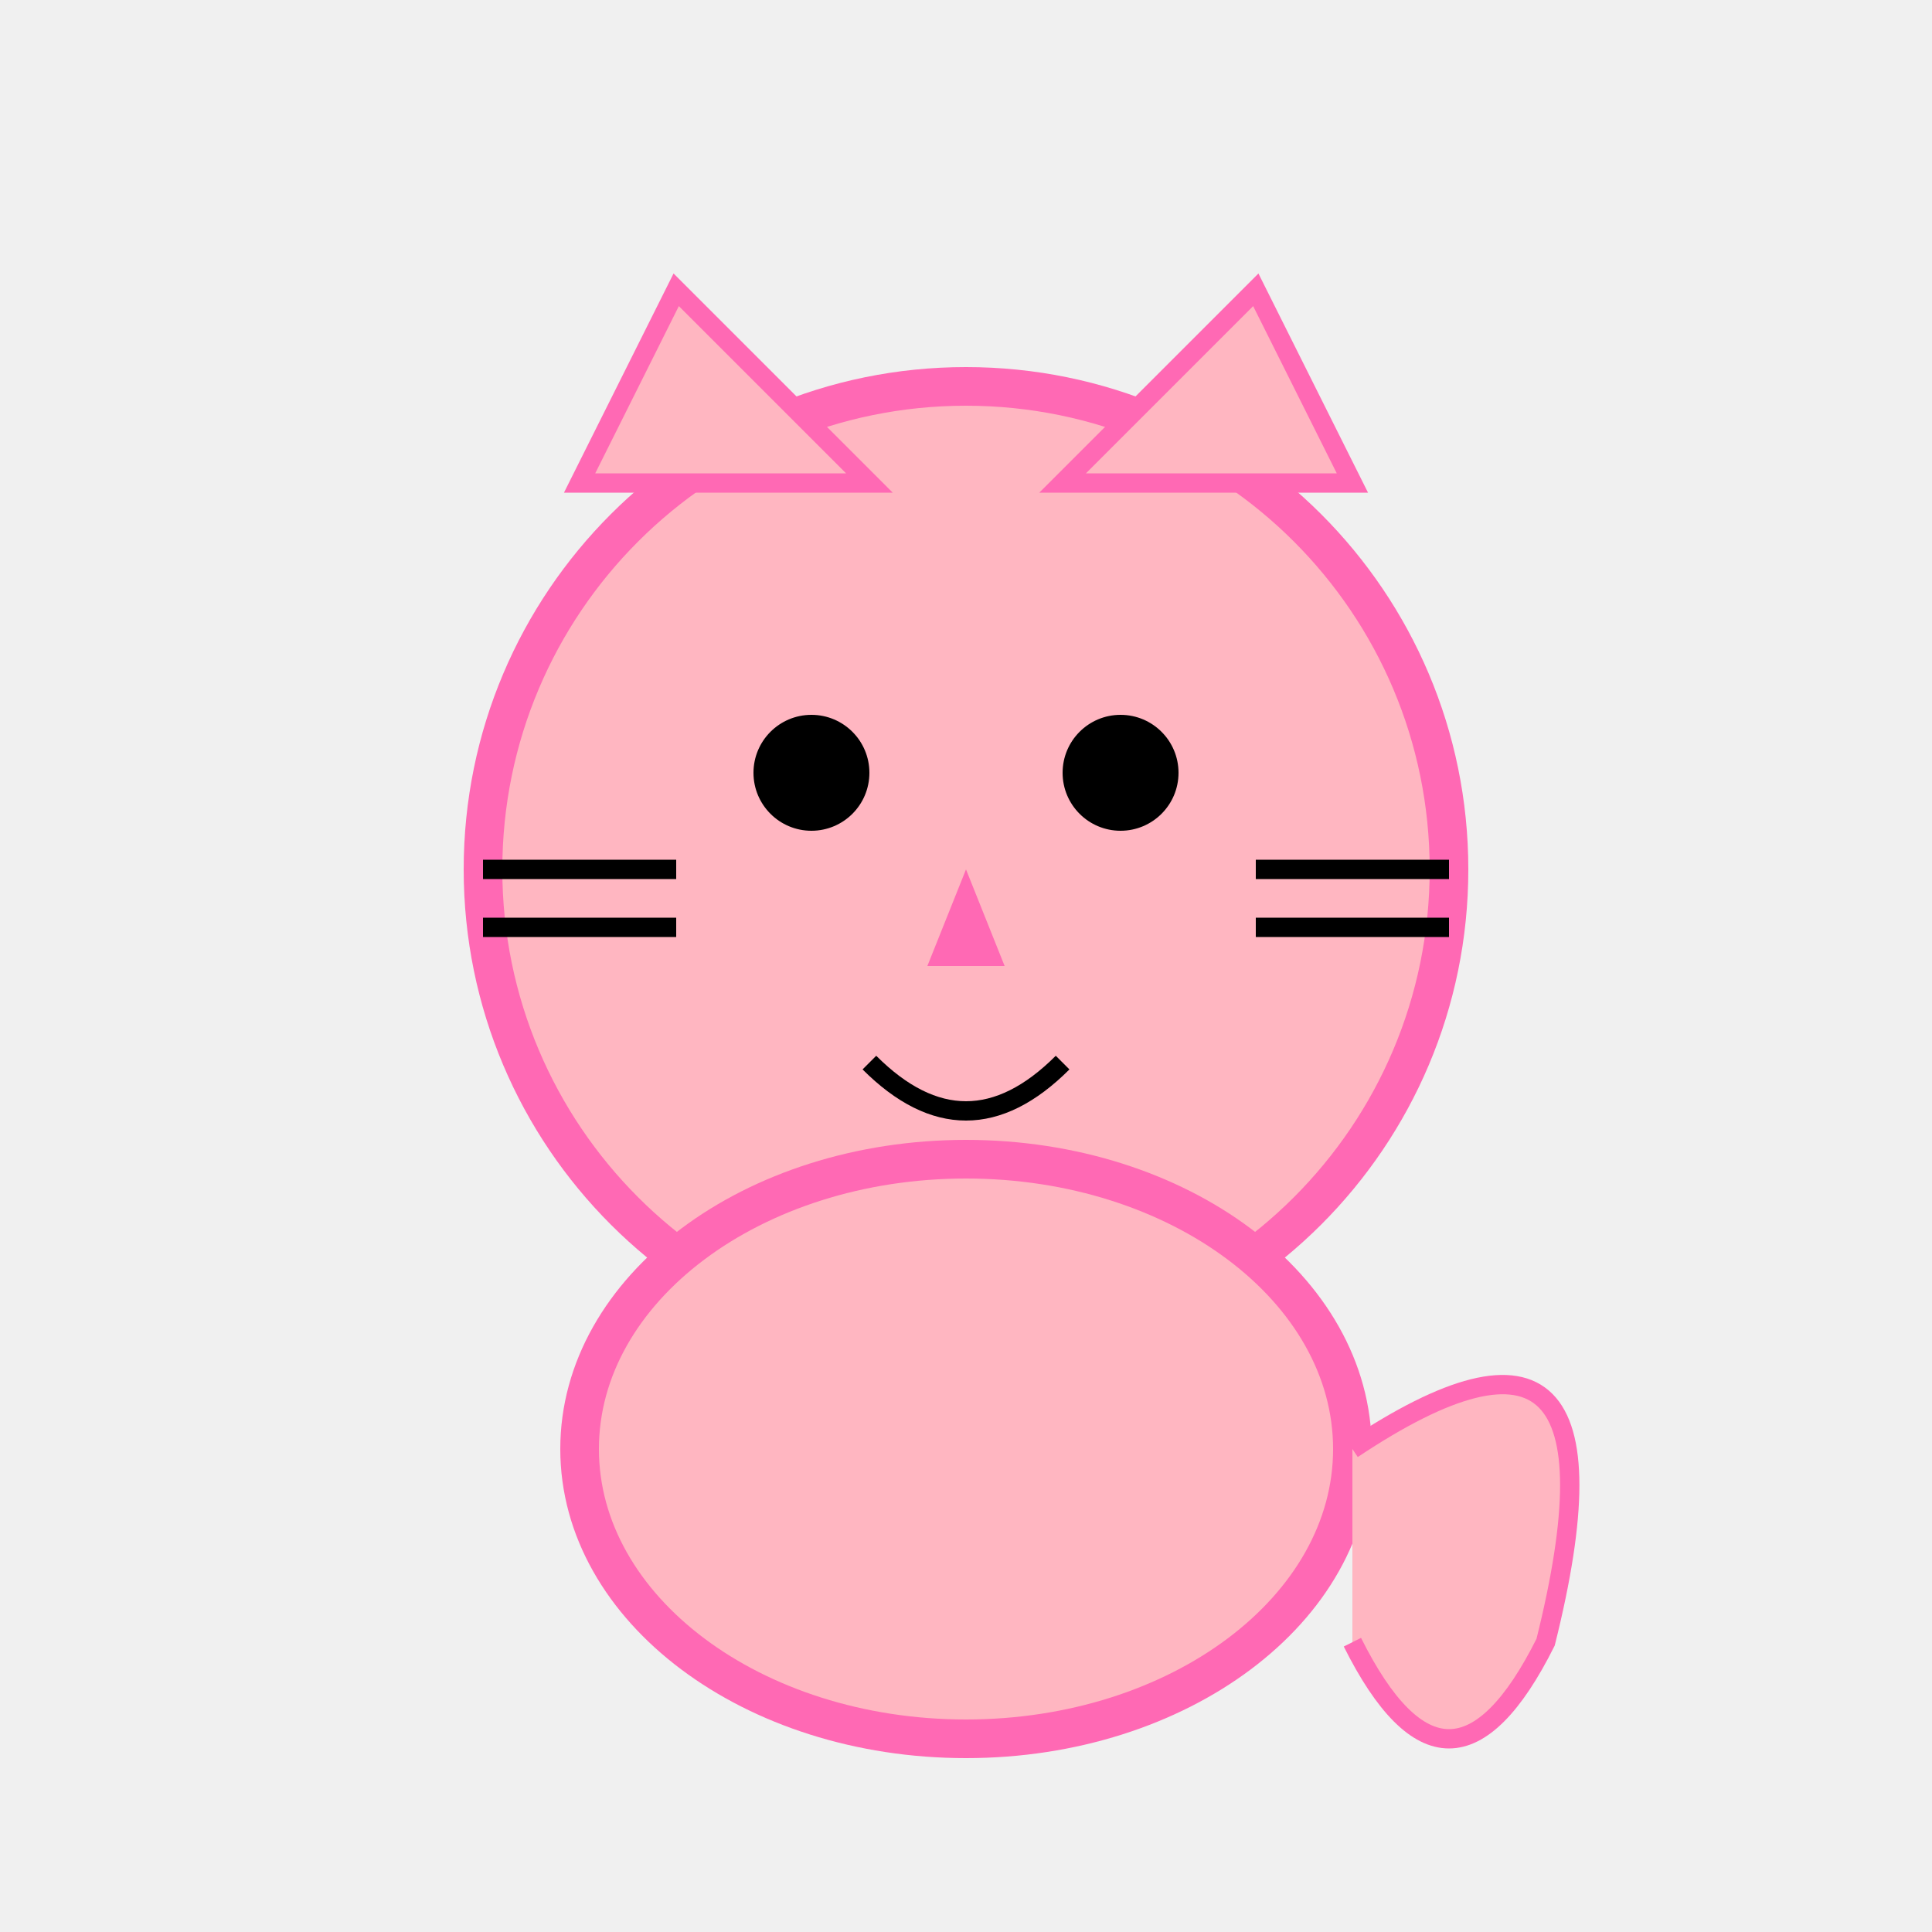
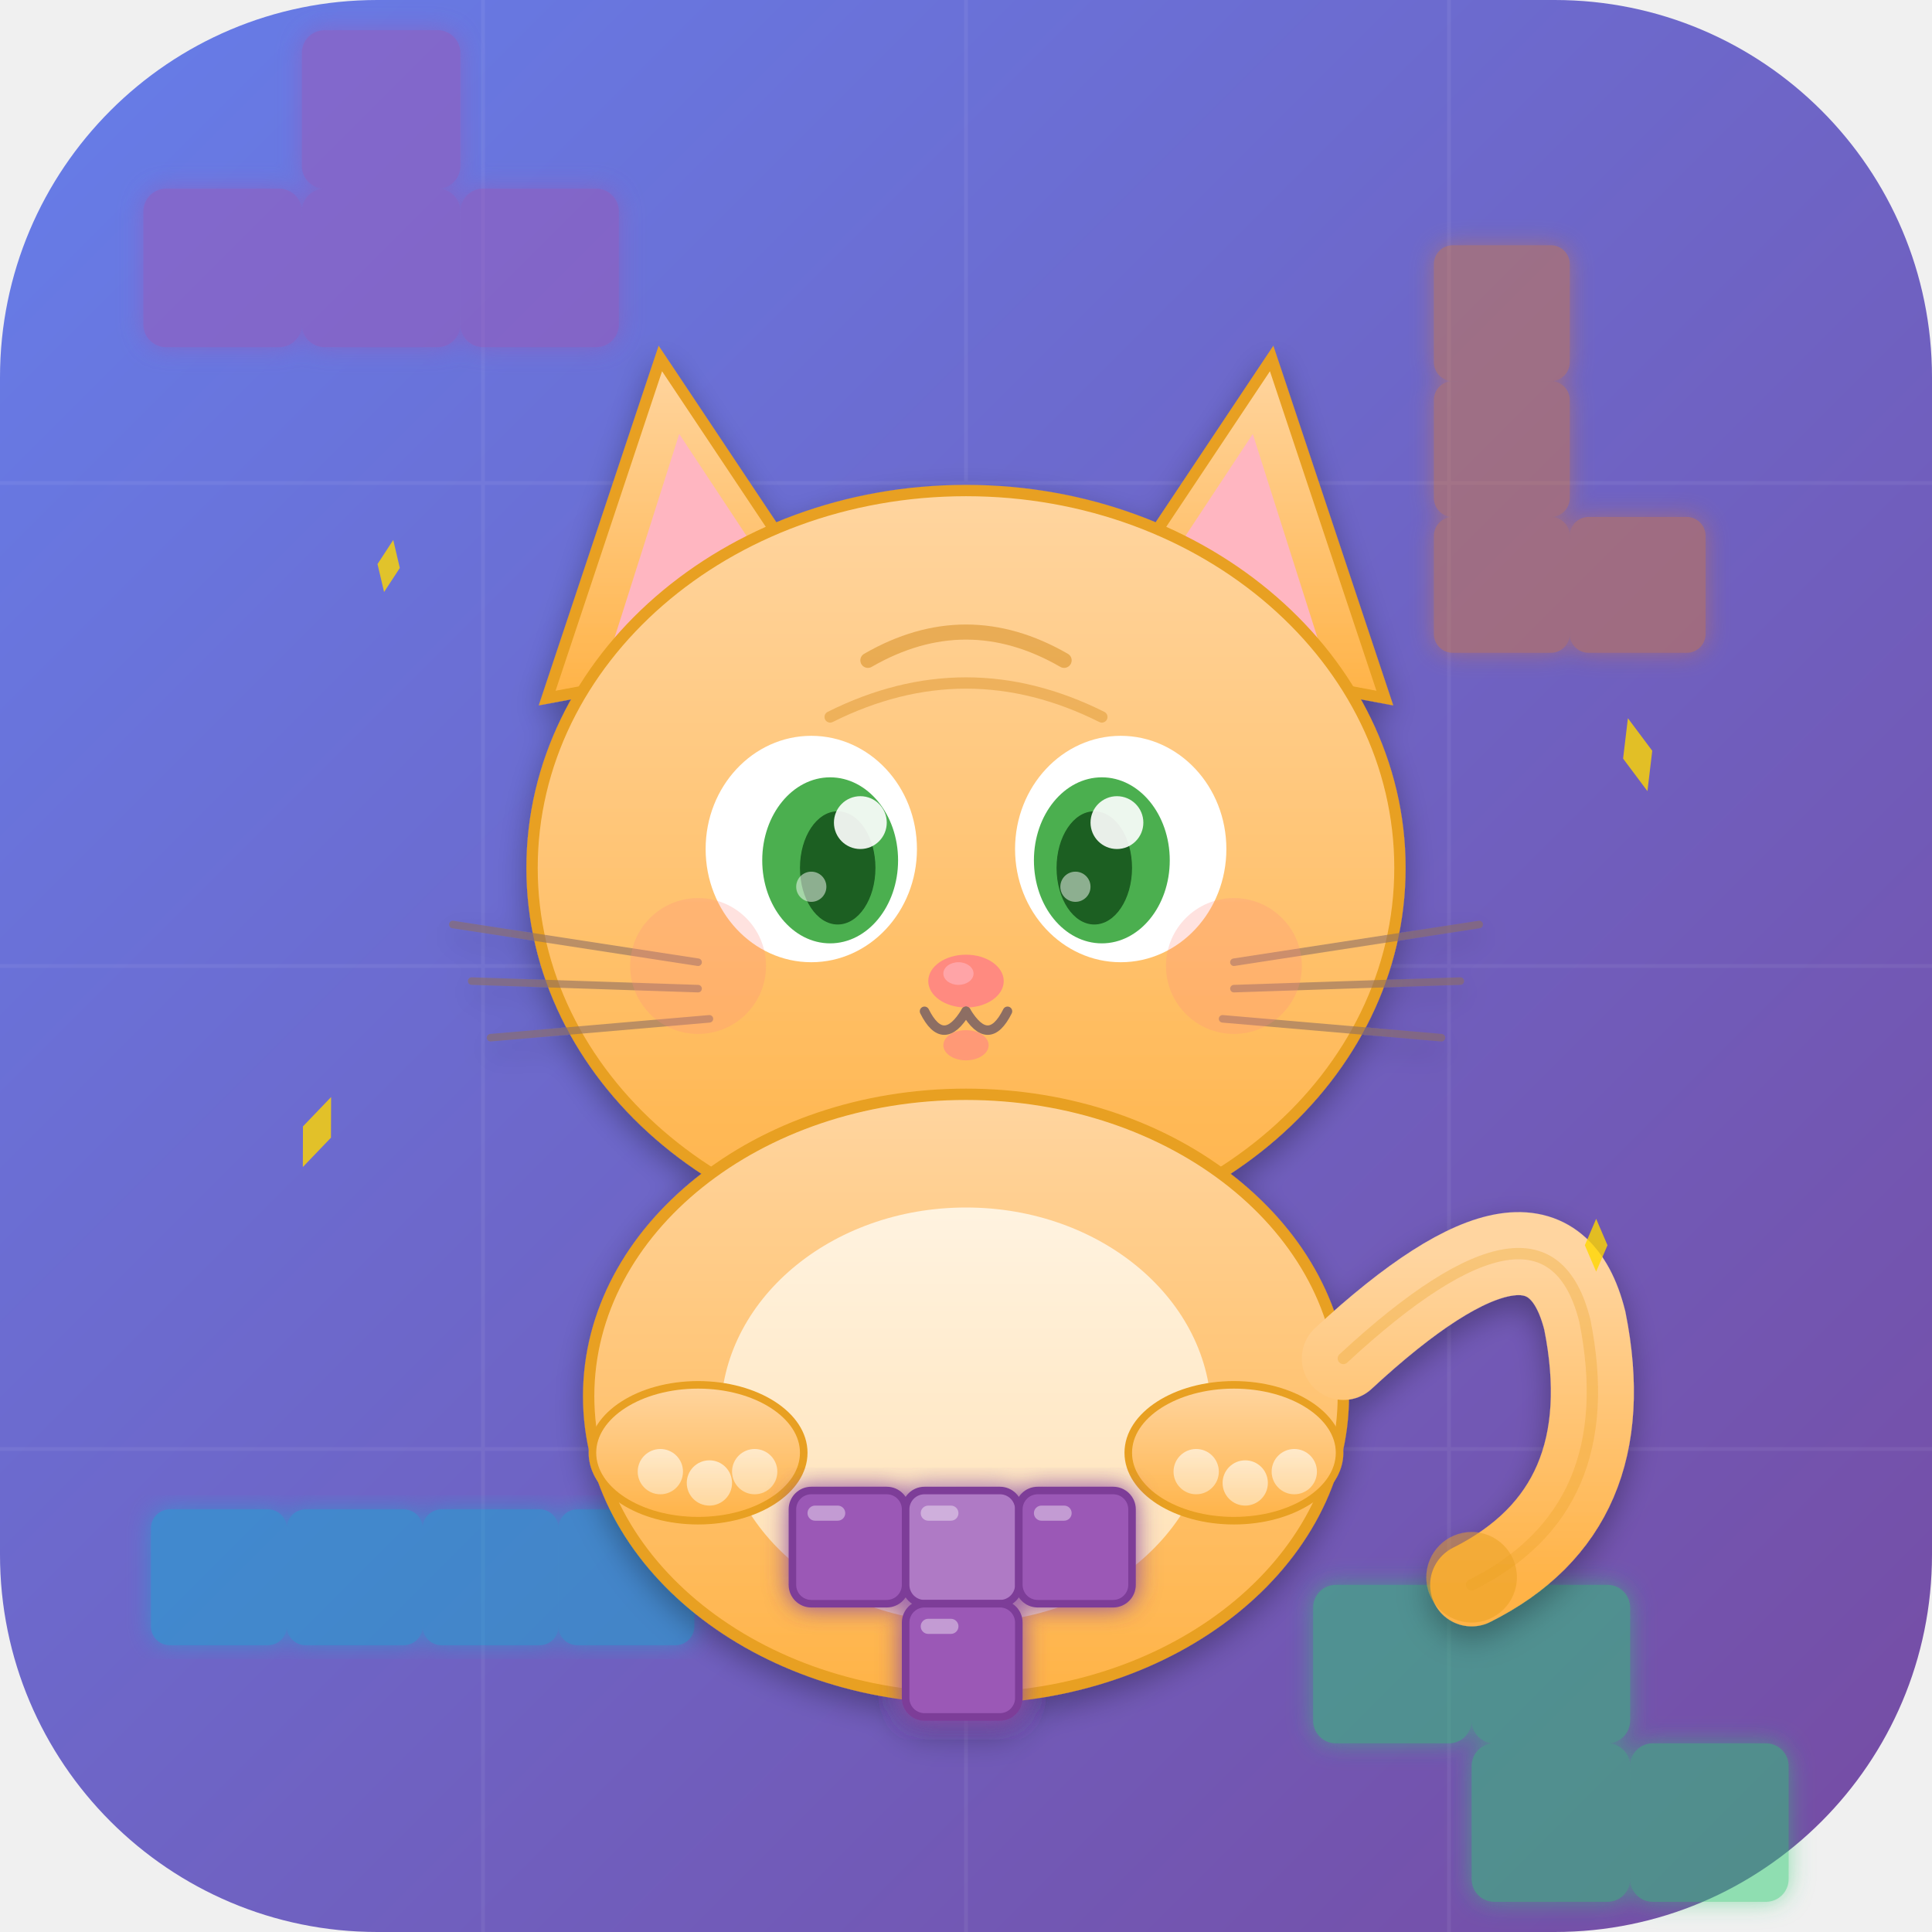
- <svg xmlns="http://www.w3.org/2000/svg" viewBox="0 0 100 100">
-   <circle cx="50" cy="45" r="25" fill="#FFB6C1" stroke="#FF69B4" stroke-width="2" />
-   <polygon points="30,25 35,15 45,25" fill="#FFB6C1" stroke="#FF69B4" stroke-width="1" />
-   <polygon points="70,25 65,15 55,25" fill="#FFB6C1" stroke="#FF69B4" stroke-width="1" />
-   <circle cx="42" cy="40" r="3" fill="#000" />
-   <circle cx="58" cy="40" r="3" fill="#000" />
-   <polygon points="50,45 48,50 52,50" fill="#FF69B4" />
-   <path d="M 45 55 Q 50 60 55 55" stroke="#000" stroke-width="1" fill="none" />
-   <line x1="25" y1="45" x2="35" y2="45" stroke="#000" stroke-width="1" />
-   <line x1="25" y1="48" x2="35" y2="48" stroke="#000" stroke-width="1" />
-   <line x1="75" y1="45" x2="65" y2="45" stroke="#000" stroke-width="1" />
-   <line x1="75" y1="48" x2="65" y2="48" stroke="#000" stroke-width="1" />
-   <ellipse cx="50" cy="75" rx="20" ry="15" fill="#FFB6C1" stroke="#FF69B4" stroke-width="2" />
-   <path d="M 70 75 Q 85 65 80 85 Q 75 95 70 85" fill="#FFB6C1" stroke="#FF69B4" stroke-width="1" />
+ <svg xmlns="http://www.w3.org/2000/svg" viewBox="0 0 512 512">
+   <defs>
+     <linearGradient id="bg" x1="0%" y1="0%" x2="100%" y2="100%">
+       <stop offset="0%" style="stop-color:#667eea" />
+       <stop offset="100%" style="stop-color:#764ba2" />
+     </linearGradient>
+     <linearGradient id="catFur" x1="0%" y1="0%" x2="0%" y2="100%">
+       <stop offset="0%" style="stop-color:#FFD5A0" />
+       <stop offset="100%" style="stop-color:#FFB347" />
+     </linearGradient>
+     <linearGradient id="belly" x1="0%" y1="0%" x2="0%" y2="100%">
+       <stop offset="0%" style="stop-color:#FFF3E0" />
+       <stop offset="100%" style="stop-color:#FFE0B2" />
+     </linearGradient>
+     <filter id="glow">
+       <feGaussianBlur stdDeviation="3" result="blur" />
+       <feMerge>
+         <feMergeNode in="blur" />
+         <feMergeNode in="SourceGraphic" />
+       </feMerge>
+     </filter>
+     <filter id="shadow">
+       <feDropShadow dx="0" dy="3" stdDeviation="4" flood-color="#000" flood-opacity="0.3" />
+     </filter>
+   </defs>
+   <rect width="512" height="512" rx="100" ry="100" fill="url(#bg)" />
+   <g opacity="0.06">
+     <line x1="128" y1="0" x2="128" y2="512" stroke="#fff" stroke-width="1" />
+     <line x1="256" y1="0" x2="256" y2="512" stroke="#fff" stroke-width="1" />
+     <line x1="384" y1="0" x2="384" y2="512" stroke="#fff" stroke-width="1" />
+     <line x1="0" y1="128" x2="512" y2="128" stroke="#fff" stroke-width="1" />
+     <line x1="0" y1="256" x2="512" y2="256" stroke="#fff" stroke-width="1" />
+     <line x1="0" y1="384" x2="512" y2="384" stroke="#fff" stroke-width="1" />
+   </g>
+   <g opacity="0.5" filter="url(#glow)">
+     <rect x="38" y="50" width="42" height="42" rx="6" fill="#9b59b6" />
+     <rect x="80" y="50" width="42" height="42" rx="6" fill="#9b59b6" />
+     <rect x="122" y="50" width="42" height="42" rx="6" fill="#9b59b6" />
+     <rect x="80" y="8" width="42" height="42" rx="6" fill="#9b59b6" />
+   </g>
+   <g opacity="0.5" filter="url(#glow)">
+     <rect x="348" y="420" width="42" height="42" rx="6" fill="#2ecc71" />
+     <rect x="390" y="420" width="42" height="42" rx="6" fill="#2ecc71" />
+     <rect x="390" y="462" width="42" height="42" rx="6" fill="#2ecc71" />
+     <rect x="432" y="462" width="42" height="42" rx="6" fill="#2ecc71" />
+   </g>
+   <g opacity="0.4" filter="url(#glow)">
+     <rect x="380" y="65" width="36" height="36" rx="5" fill="#e67e22" />
+     <rect x="380" y="101" width="36" height="36" rx="5" fill="#e67e22" />
+     <rect x="380" y="137" width="36" height="36" rx="5" fill="#e67e22" />
+     <rect x="416" y="137" width="36" height="36" rx="5" fill="#e67e22" />
+   </g>
+   <g opacity="0.4" filter="url(#glow)">
+     <rect x="40" y="400" width="36" height="36" rx="5" fill="#00bcd4" />
+     <rect x="76" y="400" width="36" height="36" rx="5" fill="#00bcd4" />
+     <rect x="112" y="400" width="36" height="36" rx="5" fill="#00bcd4" />
+     <rect x="148" y="400" width="36" height="36" rx="5" fill="#00bcd4" />
+   </g>
+   <g filter="url(#shadow)">
+     <polygon points="145,185 175,95 225,170" fill="url(#catFur)" stroke="#E8A020" stroke-width="3" />
+     <polygon points="367,185 337,95 287,170" fill="url(#catFur)" stroke="#E8A020" stroke-width="3" />
+     <polygon points="160,178 180,115 215,168" fill="#FFB6C1" />
+     <polygon points="352,178 332,115 297,168" fill="#FFB6C1" />
+     <ellipse cx="256" cy="230" rx="115" ry="100" fill="url(#catFur)" stroke="#E8A020" stroke-width="3" />
+     <ellipse cx="256" cy="370" rx="100" ry="80" fill="url(#catFur)" stroke="#E8A020" stroke-width="3" />
+     <ellipse cx="256" cy="375" rx="65" ry="55" fill="url(#belly)" />
+     <path d="M 356 360 Q 410 310 420 350 Q 430 400 390 420" fill="none" stroke="url(#catFur)" stroke-width="22" stroke-linecap="round" />
+     <path d="M 356 360 Q 410 310 420 350 Q 430 400 390 420" fill="none" stroke="#E8A020" stroke-width="3" stroke-linecap="round" opacity="0.3" />
+     <circle cx="390" cy="418" r="12" fill="#E8A020" opacity="0.5" />
+     <path d="M 230 175 Q 256 160 282 175" stroke="#D4891A" stroke-width="4" fill="none" stroke-linecap="round" opacity="0.5" />
+     <path d="M 220 190 Q 256 172 292 190" stroke="#D4891A" stroke-width="3" fill="none" stroke-linecap="round" opacity="0.4" />
+     <ellipse cx="215" cy="225" rx="28" ry="30" fill="#fff" />
+     <ellipse cx="297" cy="225" rx="28" ry="30" fill="#fff" />
+     <ellipse cx="220" cy="228" rx="18" ry="22" fill="#4CAF50" />
+     <ellipse cx="292" cy="228" rx="18" ry="22" fill="#4CAF50" />
+     <ellipse cx="222" cy="230" rx="10" ry="15" fill="#1B5E20" />
+     <ellipse cx="290" cy="230" rx="10" ry="15" fill="#1B5E20" />
+     <circle cx="228" cy="218" r="7" fill="#fff" opacity="0.9" />
+     <circle cx="296" cy="218" r="7" fill="#fff" opacity="0.9" />
+     <circle cx="215" cy="235" r="4" fill="#fff" opacity="0.5" />
+     <circle cx="285" cy="235" r="4" fill="#fff" opacity="0.5" />
+     <ellipse cx="256" cy="260" rx="10" ry="7" fill="#FF8A80" />
+     <ellipse cx="254" cy="258" rx="4" ry="3" fill="#FFB6C1" opacity="0.6" />
+     <path d="M 245 268 Q 250 278 256 268" stroke="#8D6E63" stroke-width="2.5" fill="none" stroke-linecap="round" />
+     <path d="M 256 268 Q 262 278 267 268" stroke="#8D6E63" stroke-width="2.5" fill="none" stroke-linecap="round" />
+     <ellipse cx="256" cy="277" rx="6" ry="4" fill="#FF8A80" opacity="0.7" />
+     <line x1="120" y1="245" x2="185" y2="255" stroke="#8D6E63" stroke-width="2" stroke-linecap="round" opacity="0.6" />
+     <line x1="125" y1="260" x2="185" y2="262" stroke="#8D6E63" stroke-width="2" stroke-linecap="round" opacity="0.6" />
+     <line x1="130" y1="275" x2="188" y2="270" stroke="#8D6E63" stroke-width="2" stroke-linecap="round" opacity="0.6" />
+     <line x1="392" y1="245" x2="327" y2="255" stroke="#8D6E63" stroke-width="2" stroke-linecap="round" opacity="0.6" />
+     <line x1="387" y1="260" x2="327" y2="262" stroke="#8D6E63" stroke-width="2" stroke-linecap="round" opacity="0.6" />
+     <line x1="382" y1="275" x2="324" y2="270" stroke="#8D6E63" stroke-width="2" stroke-linecap="round" opacity="0.6" />
+     <circle cx="185" cy="256" r="18" fill="#FF8A80" opacity="0.25" />
+     <circle cx="327" cy="256" r="18" fill="#FF8A80" opacity="0.25" />
+     <ellipse cx="185" cy="385" rx="28" ry="18" fill="url(#catFur)" stroke="#E8A020" stroke-width="2" />
+     <circle cx="175" cy="390" r="6" fill="url(#belly)" opacity="0.8" />
+     <circle cx="188" cy="393" r="6" fill="url(#belly)" opacity="0.8" />
+     <circle cx="200" cy="390" r="6" fill="url(#belly)" opacity="0.8" />
+     <ellipse cx="327" cy="385" rx="28" ry="18" fill="url(#catFur)" stroke="#E8A020" stroke-width="2" />
+     <circle cx="317" cy="390" r="6" fill="url(#belly)" opacity="0.8" />
+     <circle cx="330" cy="393" r="6" fill="url(#belly)" opacity="0.8" />
+     <circle cx="343" cy="390" r="6" fill="url(#belly)" opacity="0.8" />
+     <g filter="url(#glow)">
+       <rect x="210" y="395" width="30" height="30" rx="5" fill="#9b59b6" stroke="#7d3c98" stroke-width="2" />
+       <rect x="240" y="395" width="30" height="30" rx="5" fill="#af7ac5" stroke="#7d3c98" stroke-width="2" />
+       <rect x="270" y="395" width="30" height="30" rx="5" fill="#9b59b6" stroke="#7d3c98" stroke-width="2" />
+       <rect x="240" y="425" width="30" height="30" rx="5" fill="#9b59b6" stroke="#7d3c98" stroke-width="2" />
+       <rect x="214" y="399" width="10" height="4" rx="2" fill="#fff" opacity="0.4" />
+       <rect x="244" y="399" width="10" height="4" rx="2" fill="#fff" opacity="0.4" />
+       <rect x="274" y="399" width="10" height="4" rx="2" fill="#fff" opacity="0.4" />
+       <rect x="244" y="429" width="10" height="4" rx="2" fill="#fff" opacity="0.4" />
+     </g>
+   </g>
+   <g fill="#FFD700" opacity="0.8">
+     <polygon points="80,300 84,290 88,300 84,310" transform="rotate(22,84,300)" />
+     <polygon points="430,200 434,190 438,200 434,210" transform="rotate(-15,434,200)" />
+     <polygon points="100,150 103,143 106,150 103,157" transform="rotate(10,103,150)" />
+     <polygon points="420,330 423,323 426,330 423,337" />
+   </g>
</svg>
